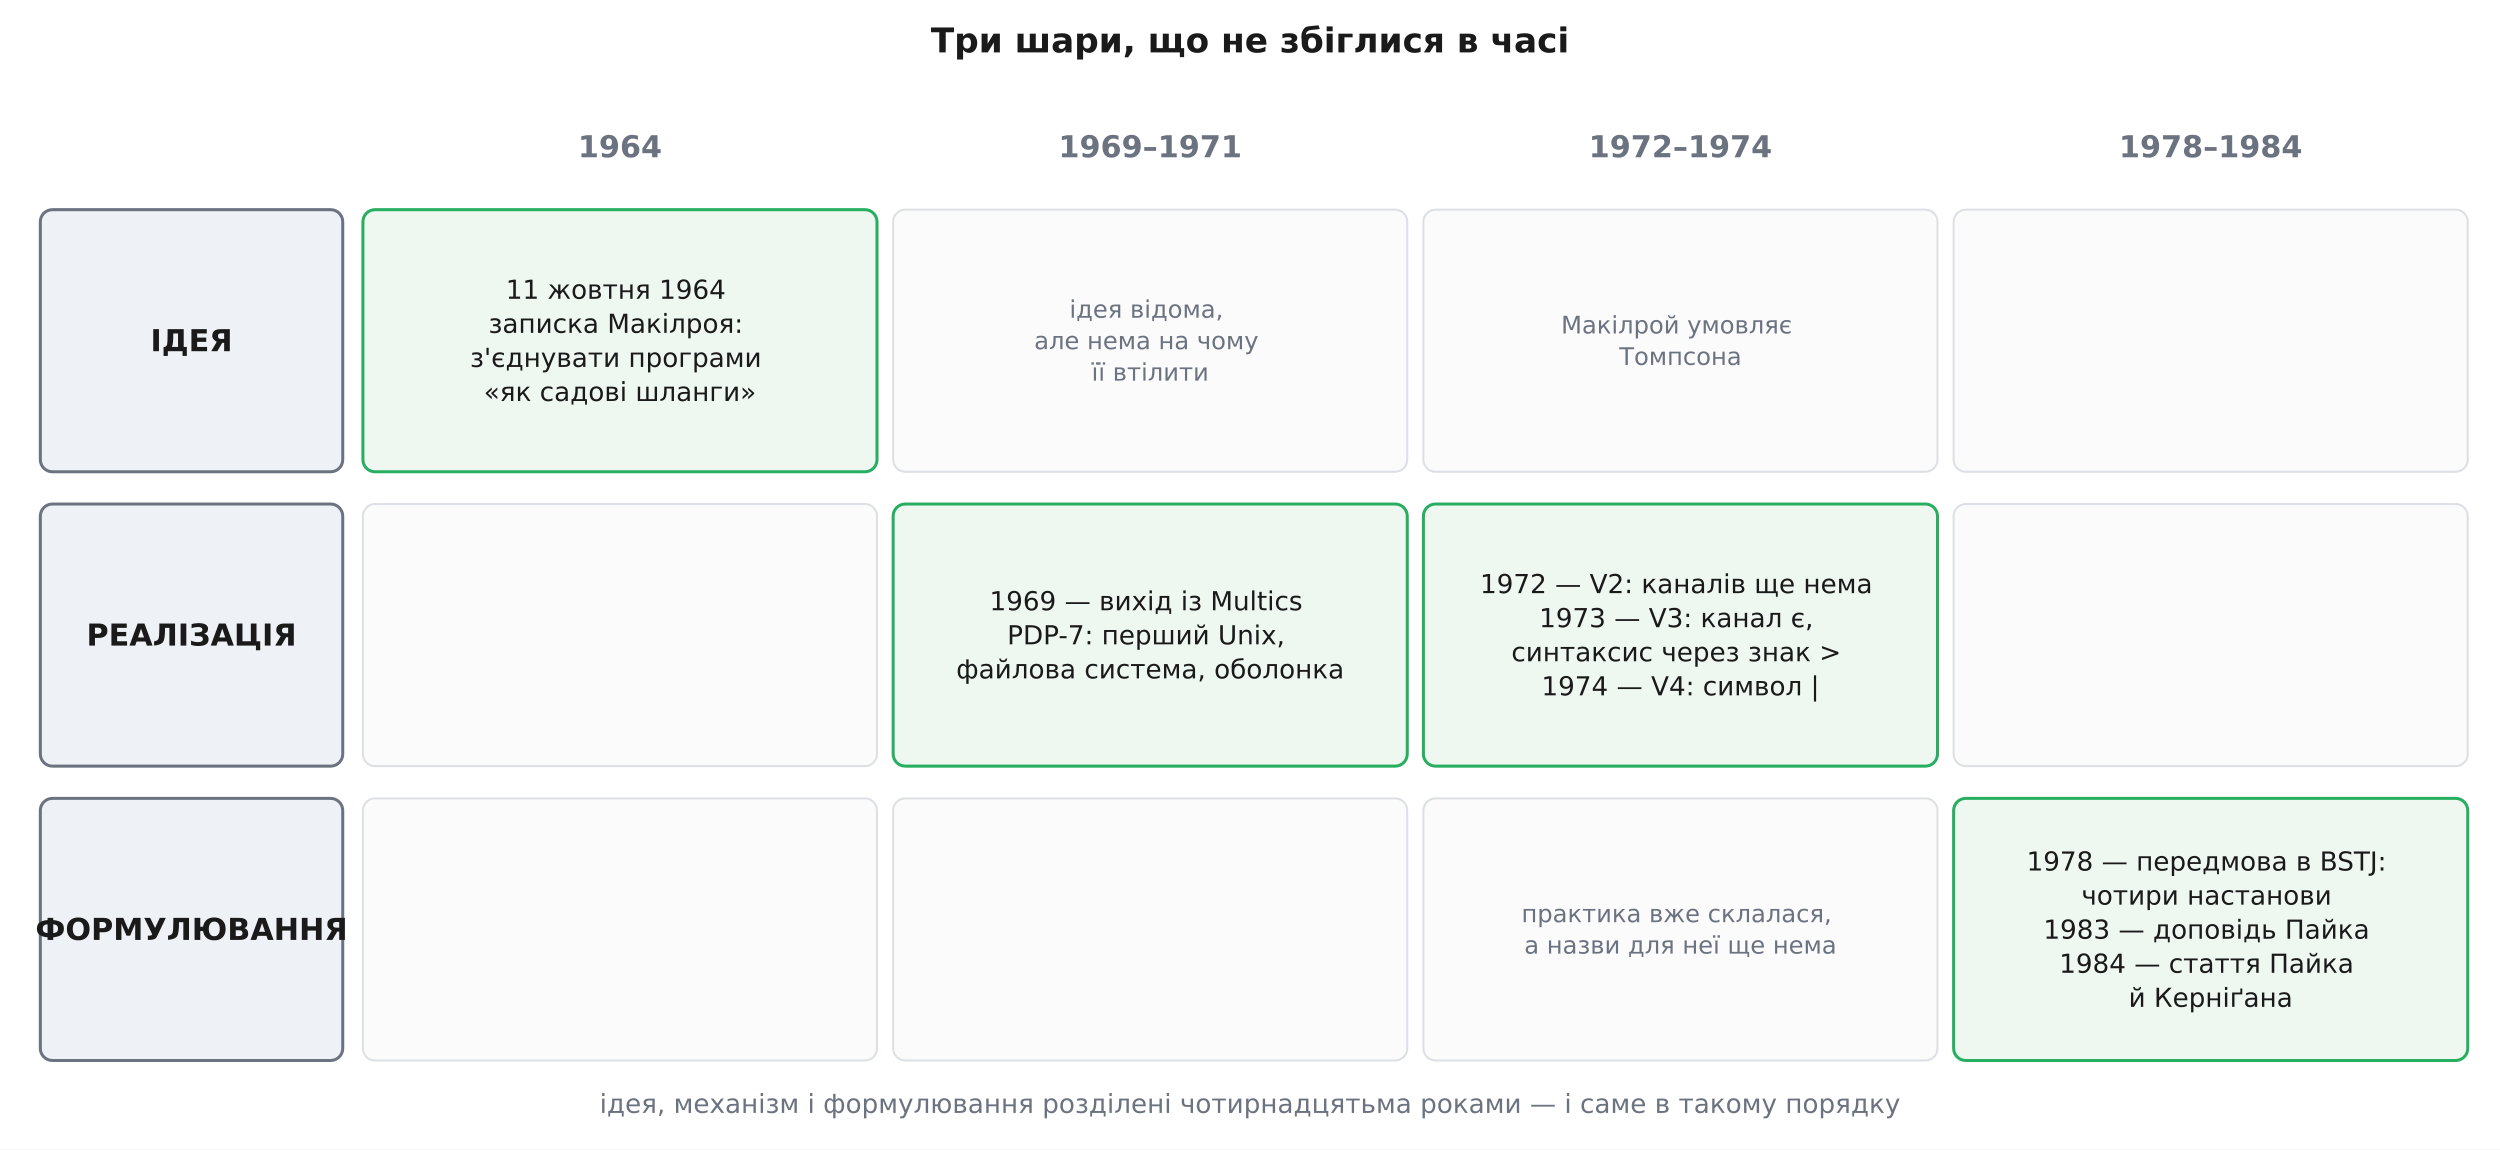
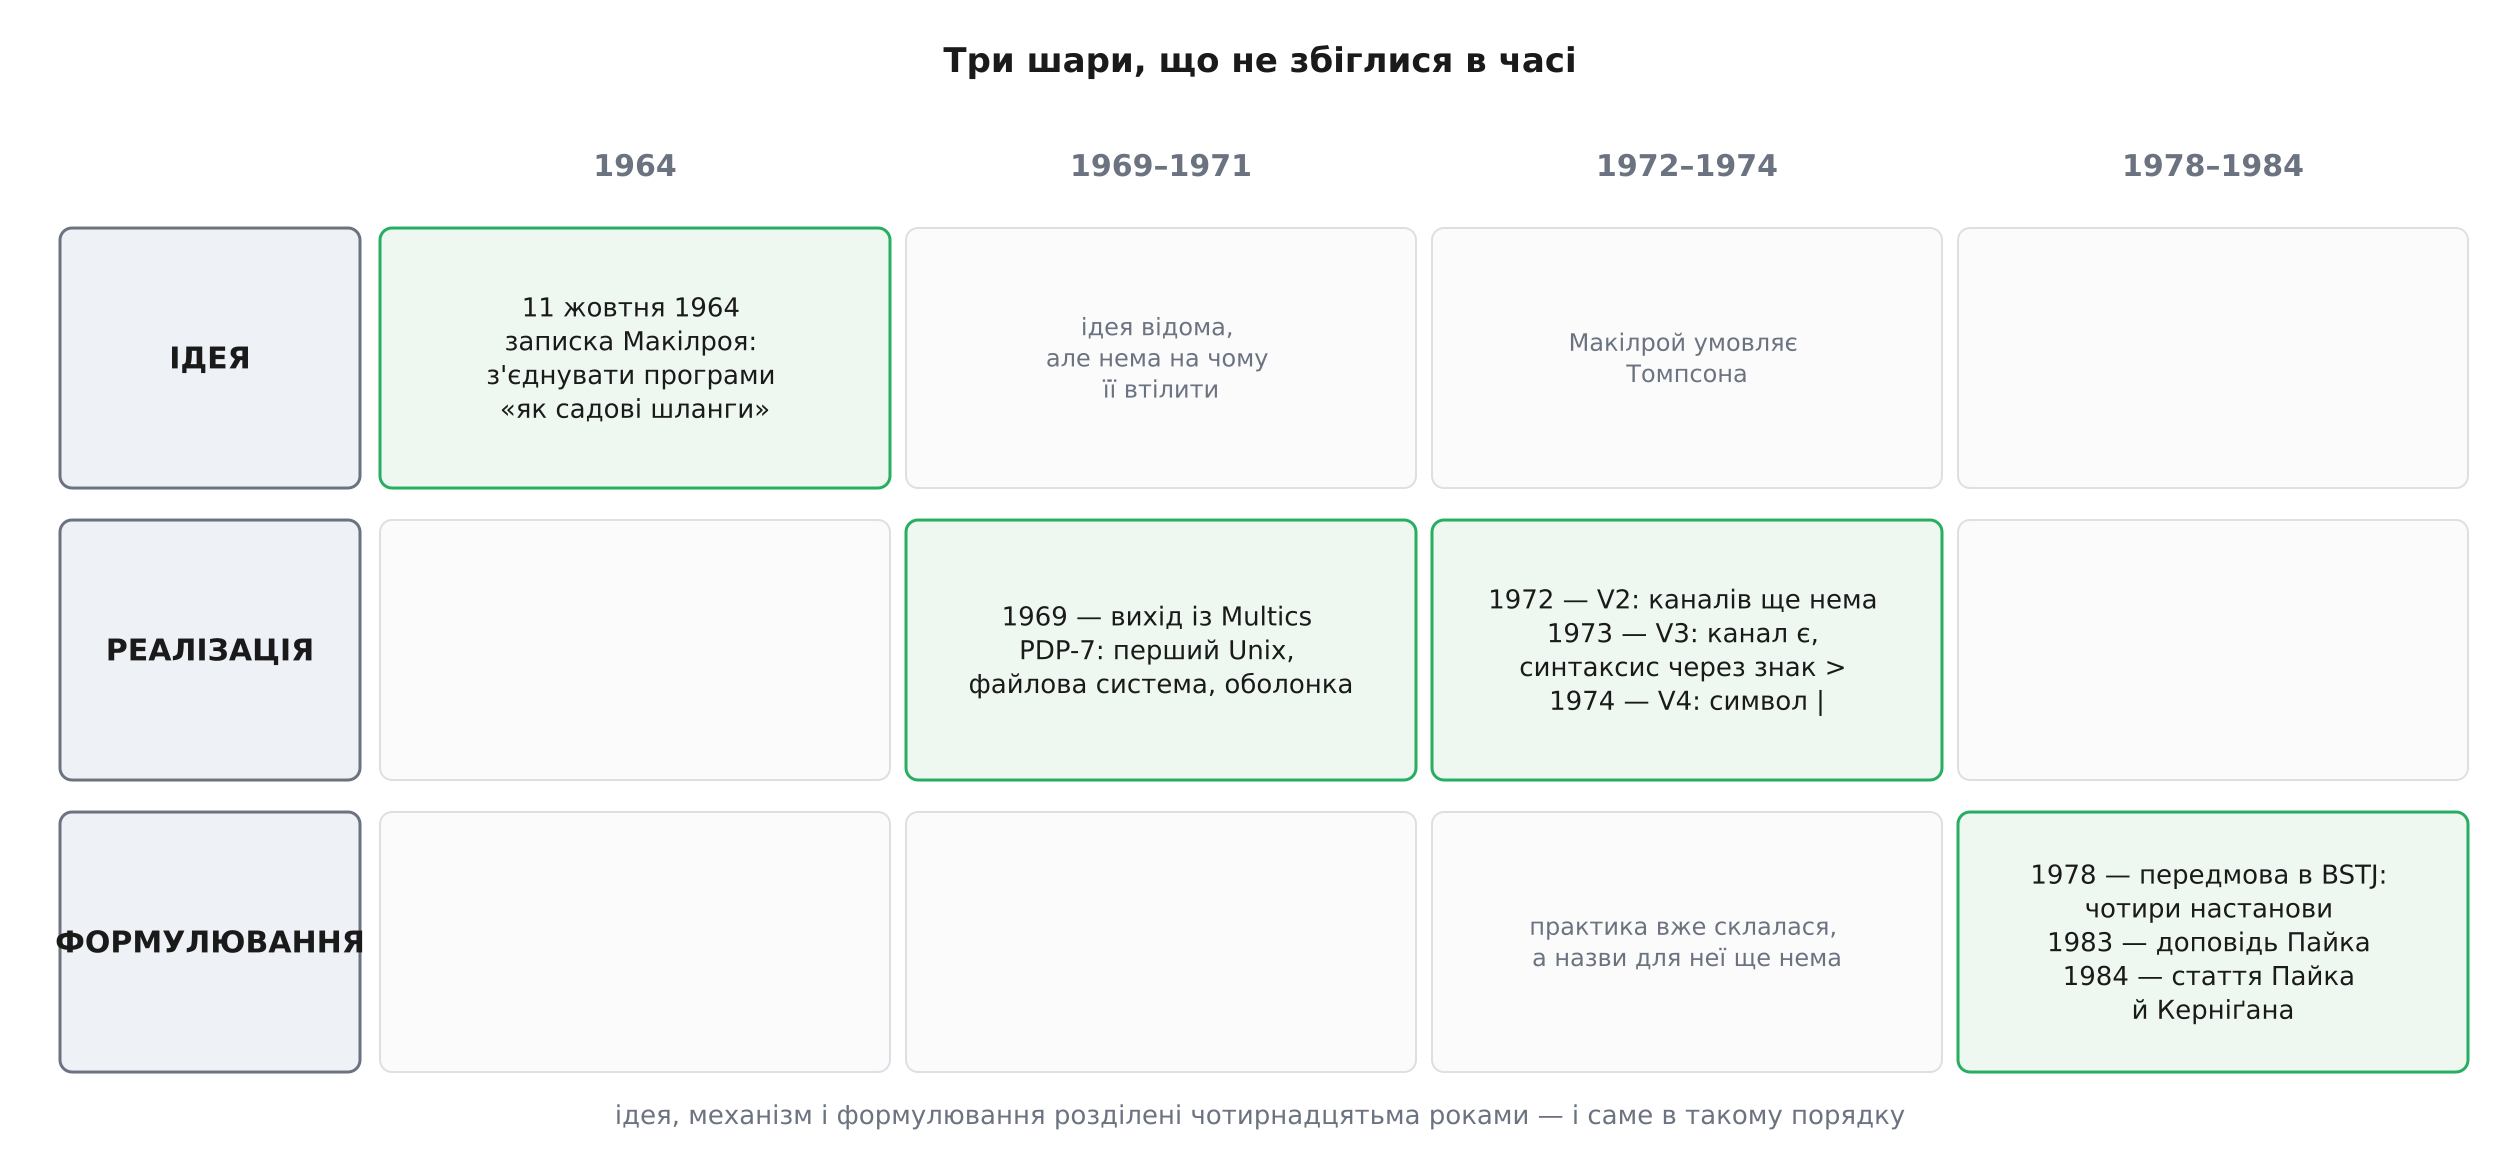
- <svg xmlns="http://www.w3.org/2000/svg" viewBox="0 0 1240 570" font-family="'Segoe UI', 'DejaVu Sans', Arial, sans-serif">
-   <rect width="1240" height="570" fill="#ffffff" />
+ <svg xmlns="http://www.w3.org/2000/svg" viewBox="-10 -10 1250 580" font-family="'Segoe UI', 'DejaVu Sans', Arial, sans-serif">
+   <rect x="-10" y="-10" width="1250" height="580" fill="#ffffff" />
  <defs>
    <marker id="arrow" viewBox="0 0 10 10" refX="9" refY="5" markerWidth="7" markerHeight="7" orient="auto-start-reverse">
      <path d="M0 0 L10 5 L0 10 z" fill="#333333" />
    </marker>
  </defs>
  <text x="620.0" y="26.0" font-family="'Segoe UI', 'DejaVu Sans', Arial, sans-serif" font-size="17" fill="#1a1a1a" text-anchor="middle" font-weight="700">Три шари, що не збіглися в часі</text>
  <text x="307.5" y="78.0" font-family="'Segoe UI', 'DejaVu Sans', Arial, sans-serif" font-size="15" fill="#6b7280" text-anchor="middle" font-weight="700">1964</text>
  <text x="570.5" y="78.0" font-family="'Segoe UI', 'DejaVu Sans', Arial, sans-serif" font-size="15" fill="#6b7280" text-anchor="middle" font-weight="700">1969–1971</text>
  <text x="833.5" y="78.0" font-family="'Segoe UI', 'DejaVu Sans', Arial, sans-serif" font-size="15" fill="#6b7280" text-anchor="middle" font-weight="700">1972–1974</text>
  <text x="1096.5" y="78.0" font-family="'Segoe UI', 'DejaVu Sans', Arial, sans-serif" font-size="15" fill="#6b7280" text-anchor="middle" font-weight="700">1978–1984</text>
  <rect x="20.0" y="104.0" width="150.0" height="130.0" rx="6" fill="#eef1f5" stroke="#6b7280" stroke-width="1.5" />
  <text x="95.0" y="174.2" font-family="'Segoe UI', 'DejaVu Sans', Arial, sans-serif" font-size="15" fill="#1a1a1a" text-anchor="middle" font-weight="700">
    <tspan x="95.0" dy="0.0">IДЕЯ</tspan>
  </text>
  <rect x="20.0" y="250.0" width="150.0" height="130.0" rx="6" fill="#eef1f5" stroke="#6b7280" stroke-width="1.5" />
  <text x="95.0" y="320.2" font-family="'Segoe UI', 'DejaVu Sans', Arial, sans-serif" font-size="15" fill="#1a1a1a" text-anchor="middle" font-weight="700">
    <tspan x="95.0" dy="0.0">РЕАЛIЗАЦIЯ</tspan>
  </text>
  <rect x="20.0" y="396.0" width="150.0" height="130.0" rx="6" fill="#eef1f5" stroke="#6b7280" stroke-width="1.5" />
  <text x="95.0" y="466.2" font-family="'Segoe UI', 'DejaVu Sans', Arial, sans-serif" font-size="15" fill="#1a1a1a" text-anchor="middle" font-weight="700">
    <tspan x="95.0" dy="0.0">ФОРМУЛЮВАННЯ</tspan>
  </text>
  <rect x="180.0" y="104.0" width="255.0" height="130.0" rx="6" fill="#eef7f0" stroke="#27ae60" stroke-width="1.5" />
  <text x="307.5" y="148.2" font-family="'Segoe UI', 'DejaVu Sans', Arial, sans-serif" font-size="13" fill="#1a1a1a" text-anchor="middle">
    <tspan x="307.5" dy="0.0">11 жовтня 1964</tspan>
    <tspan x="307.5" dy="16.9">записка Макілроя:</tspan>
    <tspan x="307.5" dy="16.9">з'єднувати програми</tspan>
    <tspan x="307.5" dy="16.9">«як садові шланги»</tspan>
  </text>
  <rect x="443.0" y="104.0" width="255.0" height="130.0" rx="6" fill="#fbfbfc" stroke="#dcdfe4" stroke-width="1.0" />
  <text x="570.5" y="157.6" font-family="'Segoe UI', 'DejaVu Sans', Arial, sans-serif" font-size="12" fill="#6b7280" text-anchor="middle">
    <tspan x="570.5" dy="0.0">ідея відома,</tspan>
    <tspan x="570.5" dy="15.6">але нема на чому</tspan>
    <tspan x="570.5" dy="15.6">її втілити</tspan>
  </text>
  <rect x="706.0" y="104.0" width="255.0" height="130.0" rx="6" fill="#fbfbfc" stroke="#dcdfe4" stroke-width="1.0" />
  <text x="833.5" y="165.4" font-family="'Segoe UI', 'DejaVu Sans', Arial, sans-serif" font-size="12" fill="#6b7280" text-anchor="middle">
    <tspan x="833.5" dy="0.0">Макілрой умовляє</tspan>
    <tspan x="833.5" dy="15.6">Томпсона</tspan>
  </text>
  <rect x="969.0" y="104.0" width="255.0" height="130.0" rx="6" fill="#fbfbfc" stroke="#dcdfe4" stroke-width="1.0" />
  <rect x="180.0" y="250.0" width="255.0" height="130.0" rx="6" fill="#fbfbfc" stroke="#dcdfe4" stroke-width="1.0" />
  <rect x="443.0" y="250.0" width="255.0" height="130.0" rx="6" fill="#eef7f0" stroke="#27ae60" stroke-width="1.5" />
  <text x="570.5" y="302.7" font-family="'Segoe UI', 'DejaVu Sans', Arial, sans-serif" font-size="13" fill="#1a1a1a" text-anchor="middle">
    <tspan x="570.5" dy="0.0">1969 — вихід із Multics</tspan>
    <tspan x="570.5" dy="16.9">PDP-7: перший Unix,</tspan>
    <tspan x="570.5" dy="16.9">файлова система, оболонка</tspan>
  </text>
  <rect x="706.0" y="250.0" width="255.0" height="130.0" rx="6" fill="#eef7f0" stroke="#27ae60" stroke-width="1.5" />
  <text x="833.5" y="294.2" font-family="'Segoe UI', 'DejaVu Sans', Arial, sans-serif" font-size="13" fill="#1a1a1a" text-anchor="middle">
    <tspan x="833.5" dy="0.0">1972 — V2: каналів ще нема</tspan>
    <tspan x="833.5" dy="16.9">1973 — V3: канал є,</tspan>
    <tspan x="833.5" dy="16.9">синтаксис через знак &gt;</tspan>
    <tspan x="833.5" dy="16.9">1974 — V4: символ |</tspan>
  </text>
  <rect x="969.0" y="250.0" width="255.0" height="130.0" rx="6" fill="#fbfbfc" stroke="#dcdfe4" stroke-width="1.0" />
  <rect x="180.0" y="396.0" width="255.0" height="130.0" rx="6" fill="#fbfbfc" stroke="#dcdfe4" stroke-width="1.0" />
  <rect x="443.0" y="396.0" width="255.0" height="130.0" rx="6" fill="#fbfbfc" stroke="#dcdfe4" stroke-width="1.0" />
  <rect x="706.0" y="396.0" width="255.0" height="130.0" rx="6" fill="#fbfbfc" stroke="#dcdfe4" stroke-width="1.0" />
  <text x="833.5" y="457.4" font-family="'Segoe UI', 'DejaVu Sans', Arial, sans-serif" font-size="12" fill="#6b7280" text-anchor="middle">
    <tspan x="833.5" dy="0.0">практика вже склалася,</tspan>
    <tspan x="833.5" dy="15.6">а назви для неї ще нема</tspan>
  </text>
  <rect x="969.0" y="396.0" width="255.0" height="130.0" rx="6" fill="#eef7f0" stroke="#27ae60" stroke-width="1.5" />
  <text x="1096.5" y="431.8" font-family="'Segoe UI', 'DejaVu Sans', Arial, sans-serif" font-size="13" fill="#1a1a1a" text-anchor="middle">
    <tspan x="1096.5" dy="0.0">1978 — передмова в BSTJ:</tspan>
    <tspan x="1096.5" dy="16.9">чотири настанови</tspan>
    <tspan x="1096.5" dy="16.9">1983 — доповідь Пайка</tspan>
    <tspan x="1096.5" dy="16.9">1984 — стаття Пайка</tspan>
    <tspan x="1096.5" dy="16.9">й Керніґана</tspan>
  </text>
  <text x="620.0" y="552.0" font-family="'Segoe UI', 'DejaVu Sans', Arial, sans-serif" font-size="13" fill="#6b7280" text-anchor="middle">ідея, механізм і формулювання розділені чотирнадцятьма роками — і саме в такому порядку</text>
</svg>
